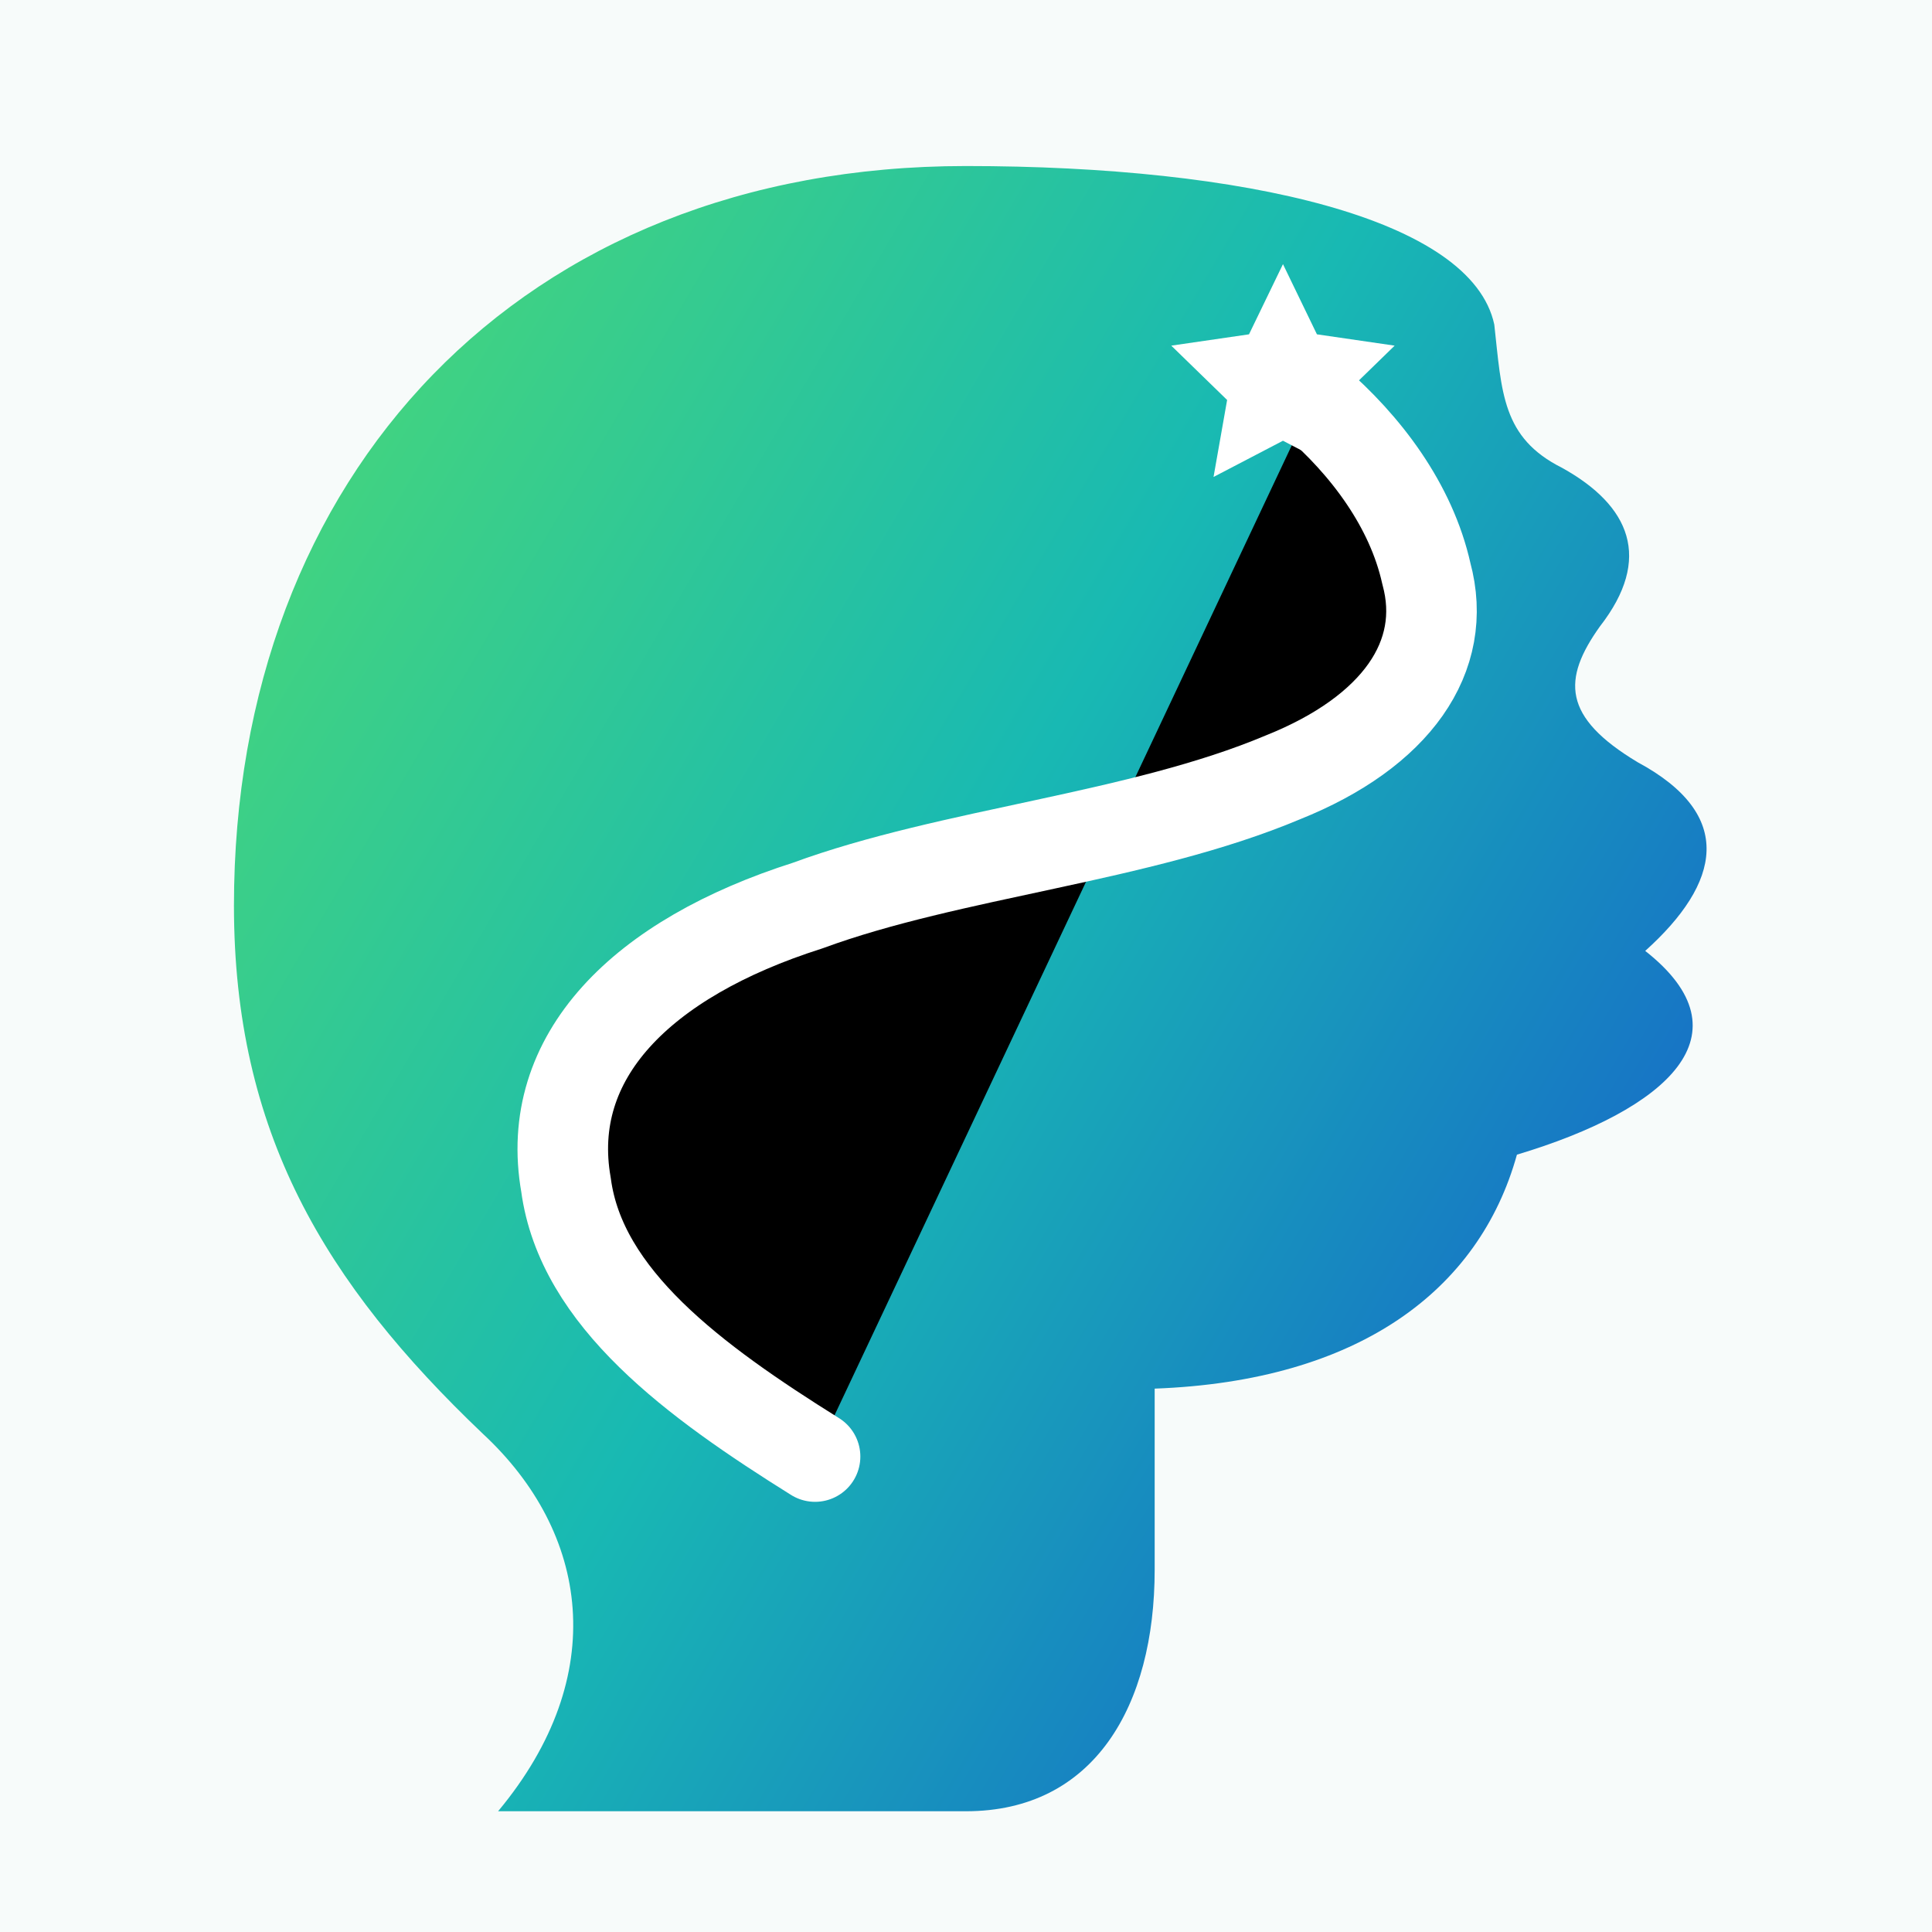
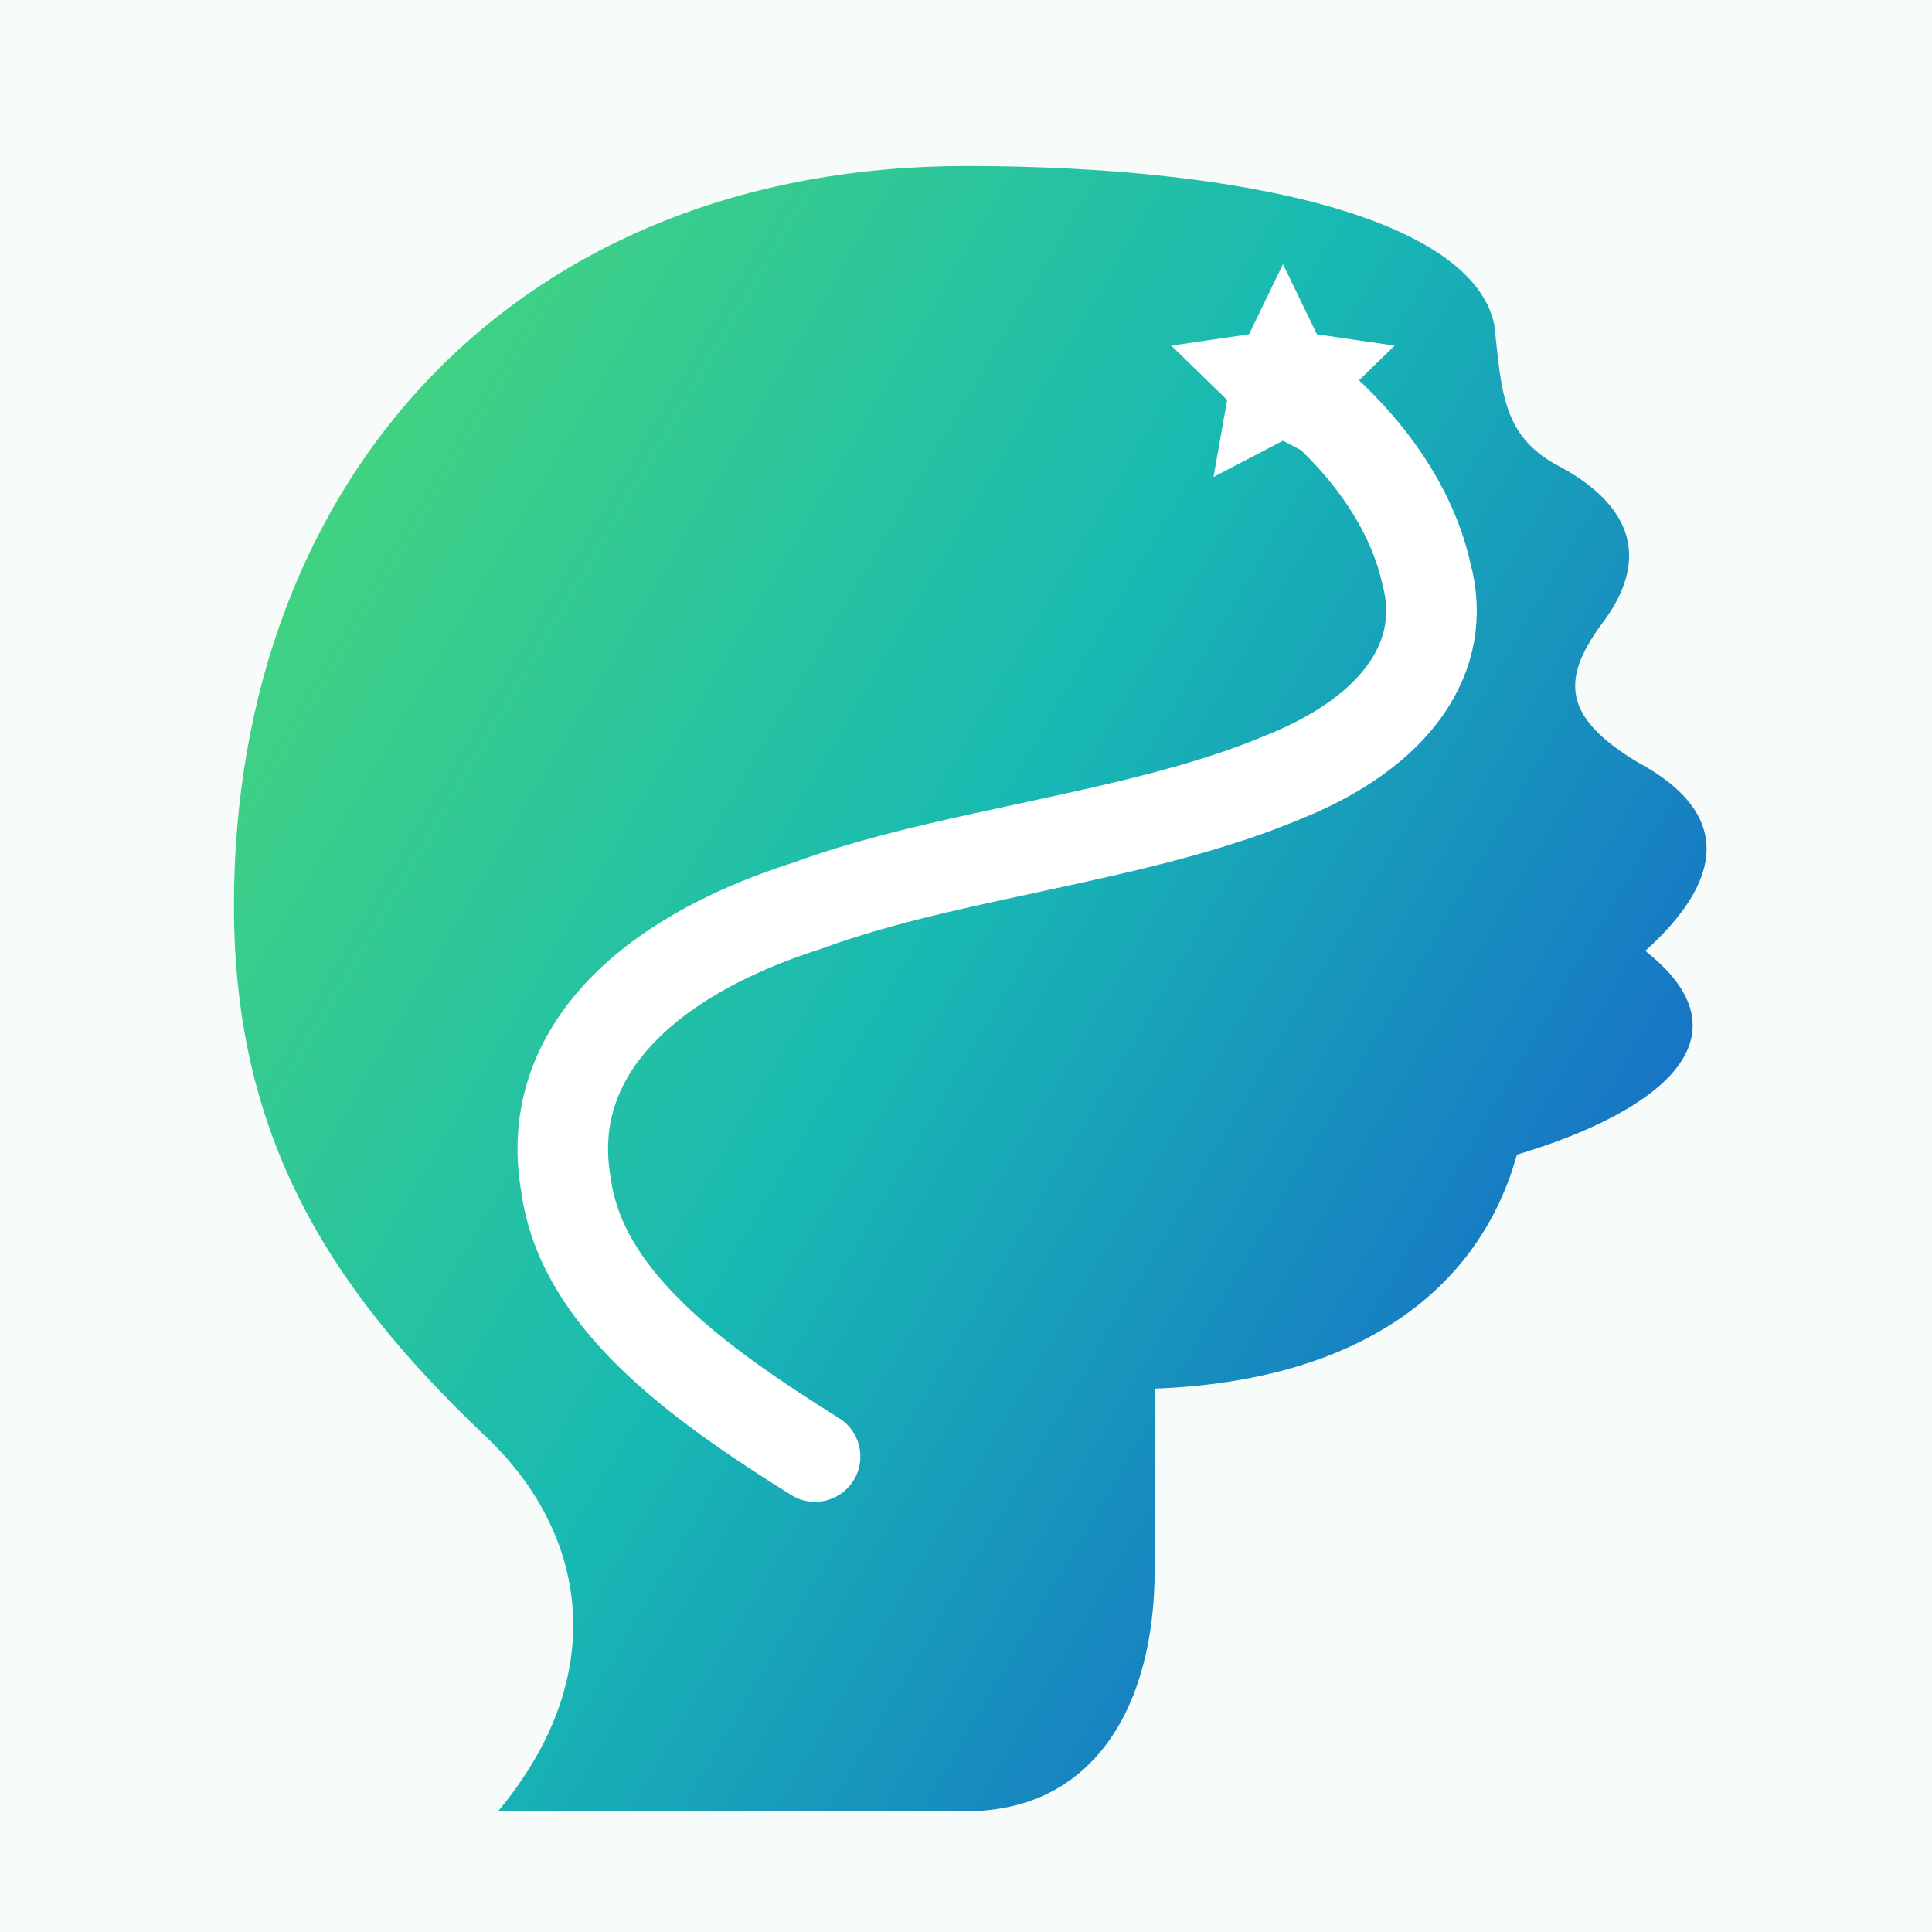
<svg xmlns="http://www.w3.org/2000/svg" width="512" height="512" viewBox="0 0 256 256">
  <rect width="256" height="256" fill="#F7FBFA" />
  <defs>
    <linearGradient id="head" x1="35" y1="70" x2="222" y2="180" gradientUnits="userSpaceOnUse">
      <stop stop-color="#43D47F" />
      <stop offset=".48" stop-color="#18B9B3" />
      <stop offset="1" stop-color="#1767C9" />
    </linearGradient>
  </defs>
  <path fill="url(#head)" d="M128 22C69 22 31 63 31 120c0 30 12 50 33 70 14 13 17 32 2 50h62c17 0 25-14 25-32v-24c27-1 43-13 48-31 20-6 31-16 17-27 10-9 12-18-1-25-10-6-10-11-5-18 7-9 4-16-5-21-8-4-8-10-9-19C195 29 165 22 128 22Z" />
-   <path d="M108 193c-16-10-31-21-33-36-3-17 10-30 32-37 19-7 44-9 63-17 15-6 22-16 19-27-2-9-8-17-15-23" stroke="#fff" stroke-width="12" stroke-linecap="round" stroke-linejoin="round" />
+   <path d="M108 193c-16-10-31-21-33-36-3-17 10-30 32-37 19-7 44-9 63-17 15-6 22-16 19-27-2-9-8-17-15-23" fill="none" stroke="#fff" stroke-width="12" stroke-linecap="round" stroke-linejoin="round" />
  <path fill="#fff" d="m170 35 4.5 9.3 10.3 1.5-7.4 7.2 1.8 10.2-9.2-4.8-9.2 4.8 1.8-10.2-7.4-7.2 10.3-1.5L170 35Z" />
</svg>
